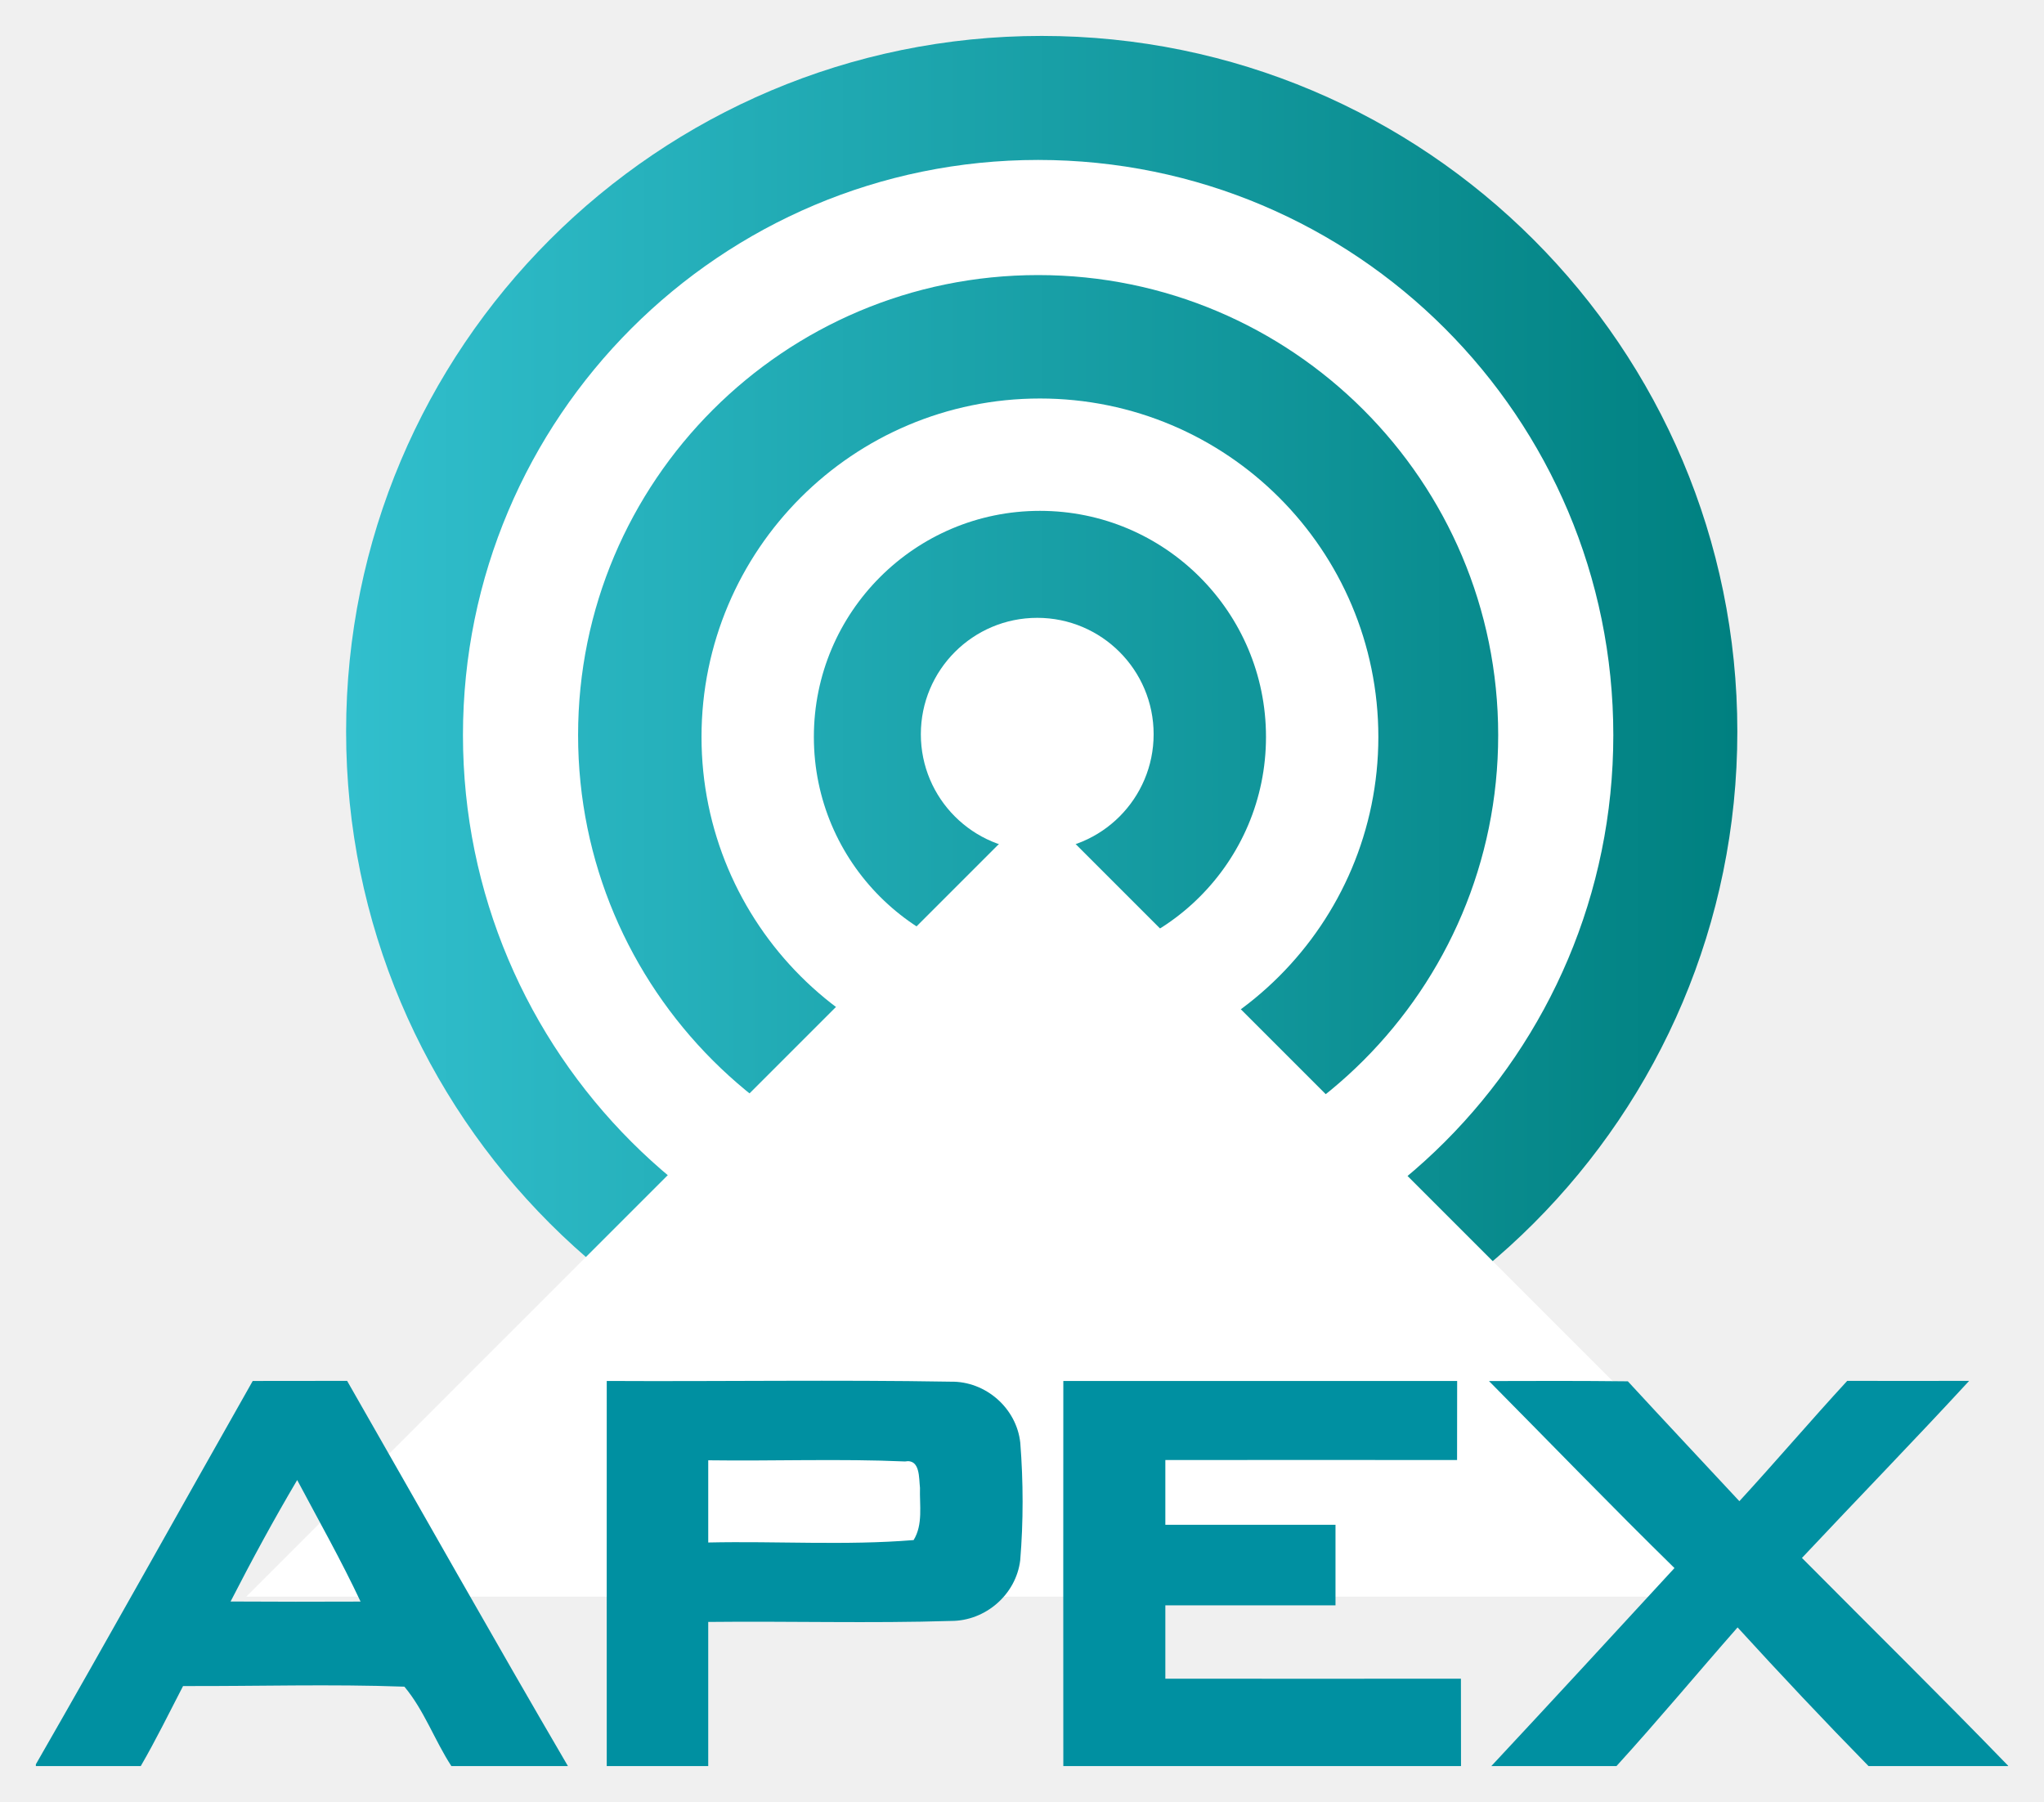
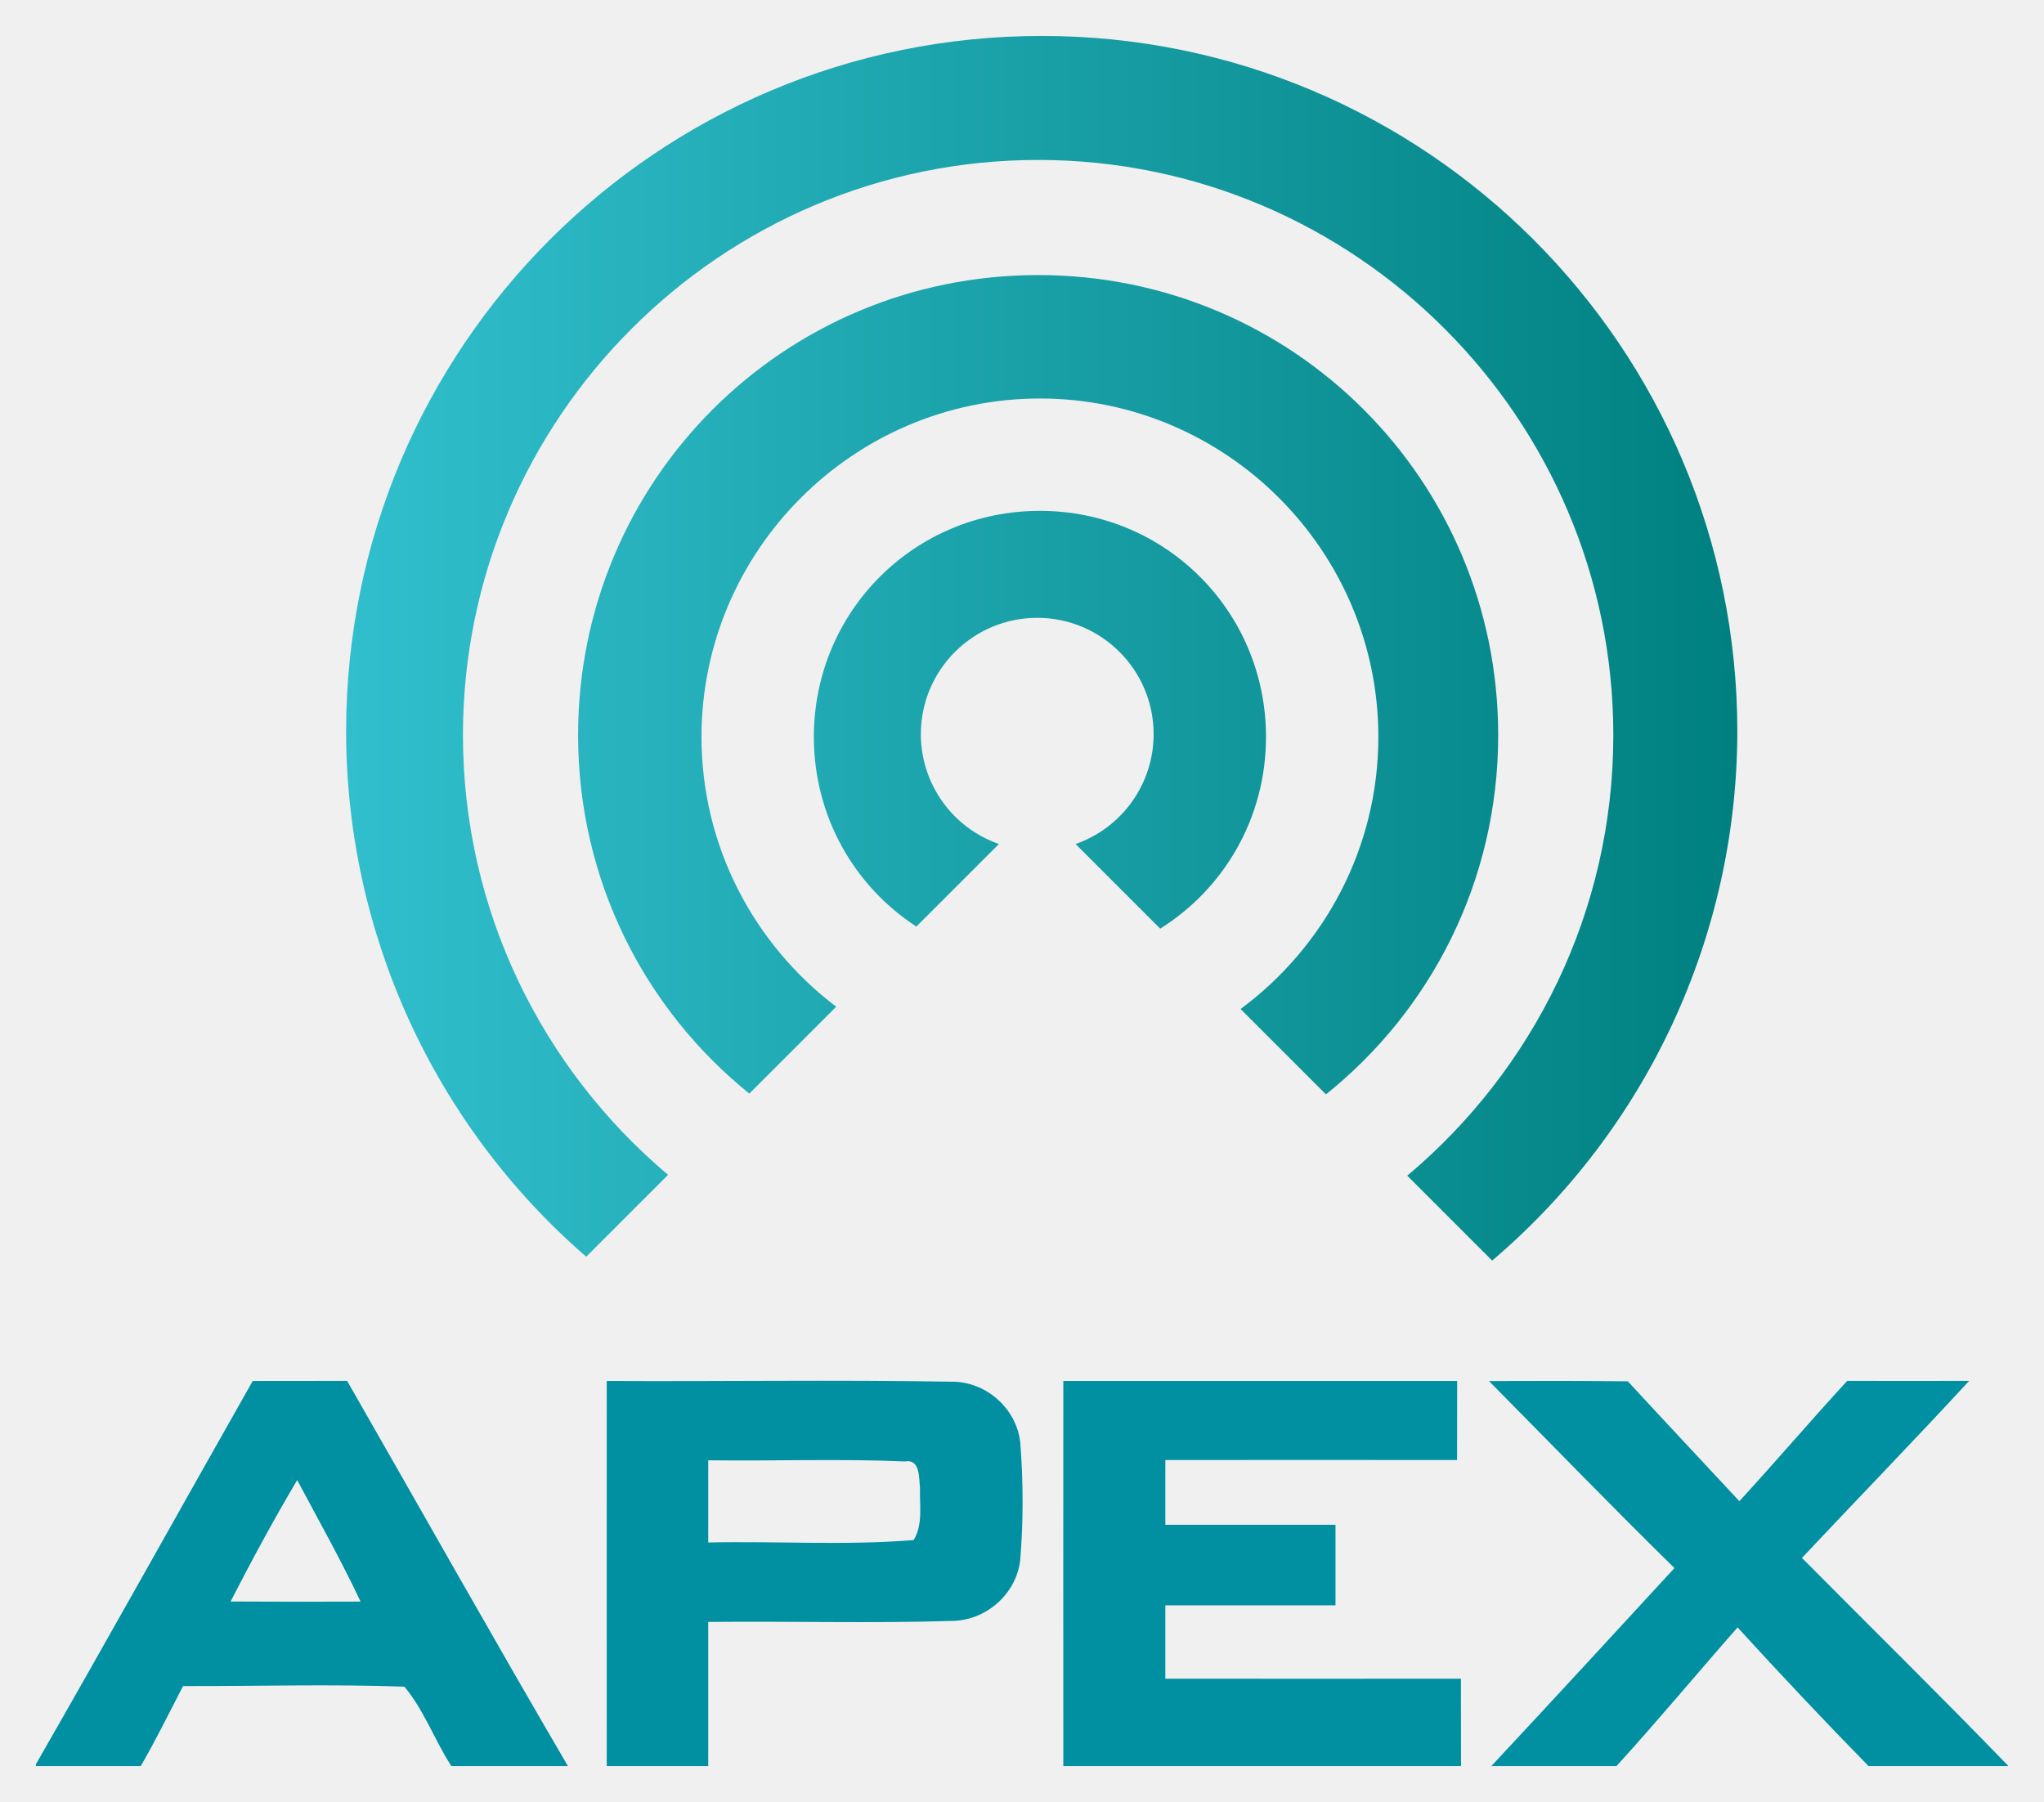
<svg xmlns="http://www.w3.org/2000/svg" xmlns:xlink="http://www.w3.org/1999/xlink" width="228pt" height="201pt" viewBox="0 0 228 201" version="1.1" id="svg2">
  <defs id="defs70">
    <marker orient="auto" refY="0.0" refX="0.0" id="Arrow1Lstart" style="overflow:visible">
      <path id="path4668" d="M 0.0,0.0 L 5.0,-5.0 L -12.5,0.0 L 5.0,5.0 L 0.0,0.0 z " style="fill-rule:evenodd;stroke:none;stroke-width:1pt;stroke-opacity:1;fill:#0090a1;fill-opacity:1" transform="scale(0.8) translate(12.5,0)" />
    </marker>
    <linearGradient id="linearGradient4456">
      <stop id="stop4460" offset="0" style="stop-color:#31bfcd;stop-opacity:1" />
      <stop id="stop4458" offset="1" style="stop-color:#008080;stop-opacity:1;" />
    </linearGradient>
-     <linearGradient xlink:href="#linearGradient4456" id="linearGradient5018" x1="38.607" y1="81.6" x2="193.793" y2="81.6" gradientUnits="userSpaceOnUse" />
+     <linearGradient xlink:href="#linearGradient4456" id="linearGradient5018" x1="38.607" y1="81.6" x2="193.793" y2="81.6" gradientUnits="userSpaceOnUse" gradientTransform="scale(1.25,1.25)" />
  </defs>
-   <path style="opacity:1;fill:url(#linearGradient5018);fill-opacity:1;fill-rule:nonzero;stroke:none;stroke-width:0.814;stroke-linejoin:round;stroke-miterlimit:4;stroke-dasharray:none;stroke-opacity:1" d="M 193.793,81.6 A 77.593,77.593 0 0 1 116.2,159.193 77.593,77.593 0 0 1 38.607,81.6 77.593,77.593 0 0 1 116.2,4.007 77.593,77.593 0 0 1 193.793,81.6 Z" id="path4946" />
+   <path style="opacity:1;fill:url(#linearGradient5018);fill-opacity:1;fill-rule:nonzero;stroke:none;stroke-width:0.814;stroke-linejoin:round;stroke-miterlimit:4;stroke-dasharray:none;stroke-opacity:1" d="M 145.25 5.01 A 96.991 96.991 0 0 0 48.26 102 A 96.991 96.991 0 0 0 81.738 175.225 L 93.15 163.812 C 75.682 149.086 64.551 127.065 64.551 102.5 C 64.551 58.302 100.552 22.303 144.75 22.303 C 188.948 22.303 224.949 58.302 224.949 102.5 C 224.949 127.128 213.761 149.201 196.215 163.928 L 208.055 175.768 A 96.991 96.991 0 0 0 242.24 102 A 96.991 96.991 0 0 0 145.25 5.01 z M 144.75 38.352 C 109.228 38.352 80.604 66.978 80.604 102.5 C 80.604 122.745 89.91 140.738 104.482 152.48 L 116.594 140.369 C 105.202 131.737 97.812 118.072 97.812 102.75 C 97.812 76.782 119.032 55.564 145 55.564 C 170.968 55.564 192.188 76.782 192.188 102.75 C 192.188 118.263 184.611 132.077 172.977 140.689 L 184.879 152.592 C 199.531 140.852 208.896 122.809 208.896 102.5 C 208.896 66.978 180.272 38.352 144.75 38.352 z M 145 71.229 C 127.499 71.229 113.479 85.249 113.479 102.75 C 113.479 113.875 119.148 123.587 127.771 129.191 L 139.283 117.68 A 16.229 16.229 0 0 1 128.396 102.375 A 16.229 16.229 0 0 1 144.625 86.146 A 16.229 16.229 0 0 1 160.854 102.375 A 16.229 16.229 0 0 1 149.969 117.682 L 161.77 129.482 C 170.65 123.927 176.521 114.071 176.521 102.75 C 176.521 85.249 162.501 71.229 145 71.229 z " transform="scale(0.8,0.8)" id="path4946" />
  <path d="m 4,4 108.36,0 c -1.1,0.07 -2.2,0.16 -3.29,0.27 -11.36,1.05 -22.44,4.67 -32.26,10.48 -4.72,2.77 -9.11,6.09 -13.12,9.81 -3.28,3.07 -6.33,6.39 -9.07,9.96 -10.32,13.5 -16.08,30.49 -15.73,47.5 -0.23,16.9 5.69,33.69 15.95,47.06 3.27,4.17 6.92,8.03 10.87,11.56 3.14,-3.12 6.28,-6.24 9.33,-9.45 -8.62,-7.42 -15.39,-16.98 -19.29,-27.67 -4.96,-13.8 -4.98,-29.08 -0.31,-42.96 2.26,-6.32 5.48,-12.27 9.46,-17.67 3.57,-4.72 7.85,-8.85 12.47,-12.53 8.87,-6.76 19.52,-11.17 30.59,-12.57 10.07,-1.59 20.44,-0.06 30.02,3.25 8.87,3.21 17,8.42 23.68,15.08 12.21,12.23 19.34,29.51 18.69,46.84 0.02,18.38 -8.89,36.13 -22.72,48.05 3.1,3.14 6.19,6.3 9.29,9.44 14.11,-12.31 23.8,-29.77 26.06,-48.42 C 196.93,65.74 185.75,37.93 165.05,21.3 157.29,14.97 148.27,10.21 138.69,7.27 132.84,5.47 126.75,4.52 120.66,4 L 224,4 l 0,192.96 c -7.57,-7.82 -15.33,-15.45 -23,-23.18 6.2,-6.6 12.51,-13.09 18.65,-19.75 -4.54,0.01 -9.07,0.01 -13.6,0 -4.07,4.42 -7.97,9 -12.03,13.42 -4.15,-4.46 -8.32,-8.9 -12.44,-13.37 -5.16,-0.06 -10.33,-0.05 -15.49,-0.03 6.89,6.96 13.69,14 20.69,20.86 -6.79,7.38 -13.59,14.76 -20.43,22.09 l -3.38,0 c 0,-3.25 0,-6.5 -0.01,-9.75 -10.99,0.01 -21.98,0.01 -32.97,0 0,-2.72 0,-5.45 0,-8.18 6.33,0 12.65,0 18.98,0 0,-3 0,-5.99 0,-8.99 -6.33,0 -12.65,0.01 -18.98,0 0,-2.41 0,-4.82 0,-7.22 10.85,-0.01 21.69,-0.01 32.54,0 0,-2.94 0.01,-5.88 0.01,-8.82 -14.65,0 -29.29,0 -43.93,0 -0.01,14.32 -0.01,28.64 0,42.96 L 79,197 c 0,-5.36 0,-10.72 0,-16.08 9.03,-0.1 18.07,0.17 27.1,-0.11 3.83,0 7.23,-2.94 7.7,-6.76 0.36,-4.35 0.35,-8.75 0.01,-13.11 -0.41,-3.87 -3.87,-6.89 -7.76,-6.82 -12.79,-0.22 -25.58,-0.01 -38.37,-0.08 -0.01,14.32 0,28.64 0,42.96 l -4.33,0 C 55.02,182.75 46.93,168.36 38.72,154.03 35.21,154.04 31.7,154.04 28.19,154.04 20.11,168.29 12.16,182.6 4,196.8 L 4,4 Z" id="path4" style="fill:none" />
  <path d="m 180.31,197 c 4.61,-5.06 8.99,-10.33 13.51,-15.47 4.78,5.23 9.64,10.4 14.61,15.47 l -28.12,0 z" id="path64" style="fill:#ffffff;fill-opacity:0" />
-   <path id="path4956" d="M 173.538,82 A 57.738,57.738 0 0 1 115.8,139.738 57.738,57.738 0 0 1 58.062,82 57.738,57.738 0 0 1 115.8,24.262 57.738,57.738 0 0 1 173.538,82 Z" style="opacity:1;fill:none;fill-opacity:1;fill-rule:nonzero;stroke:#ffffff;stroke-width:12.842;stroke-linejoin:round;stroke-miterlimit:4;stroke-dasharray:none;stroke-opacity:1" />
-   <path id="path4956-7" d="M 147.483,82.2 A 31.483,31.483 0 0 1 116,113.683 31.483,31.483 0 0 1 84.517,82.2 31.483,31.483 0 0 1 116,50.717 31.483,31.483 0 0 1 147.483,82.2 Z" style="opacity:1;fill:none;fill-opacity:1;fill-rule:nonzero;stroke:#ffffff;stroke-width:12.533;stroke-linejoin:round;stroke-miterlimit:4;stroke-dasharray:none;stroke-opacity:1" />
-   <path id="path4956-7-3" d="M 128.683,81.9 A 12.983,12.983 0 0 1 115.7,94.883 12.983,12.983 0 0 1 102.717,81.9 12.983,12.983 0 0 1 115.7,68.917 12.983,12.983 0 0 1 128.683,81.9 Z" style="opacity:1;fill:#ffffff;fill-opacity:1;fill-rule:nonzero;stroke:none;stroke-width:12.533;stroke-linejoin:round;stroke-miterlimit:4;stroke-dasharray:none;stroke-opacity:1" />
-   <path id="rect4996" d="M 27.47,178.1 115.7,89.87 203.93,178.1 Z" style="opacity:1;fill:#ffffff;fill-opacity:1;fill-rule:nonzero;stroke:none;stroke-width:15.5;stroke-linejoin:round;stroke-miterlimit:4;stroke-dasharray:none;stroke-opacity:1" />
  <path d="m 38.72,154.03 c -3.51,0.01 -7.02,0.011 -10.53,0.011 C 20.111,168.291 12.16,182.6 4,196.8 l 0,0.2 11.7,0 c 1.69,-2.91 3.17,-5.94 4.72,-8.93 8.23,0.03 16.469,-0.23 24.689,0.07 2.21,2.64 3.371,5.989 5.241,8.859 l 13,0 C 55.02,182.75 46.93,168.36 38.72,154.03 Z M 33.15,165.091 c 2.39,4.5 4.9,8.939 7.07,13.559 -4.83,0.02 -9.67,0.021 -14.5,-0.009 2.35,-4.58 4.81,-9.12 7.43,-13.55 z" id="path52" style="fill:#0090a1;fill-opacity:1;stroke:none;stroke-opacity:1" />
  <path d="m 86.866,154.023 c -6.395,0.016 -12.791,0.052 -19.186,0.017 -0.01,14.32 0,28.639 0,42.959 l 11.32,0 0,-16.08 c 9.03,-0.1 18.07,0.169 27.1,-0.111 3.83,0 7.23,-2.939 7.7,-6.759 0.36,-4.35 0.349,-8.749 0.009,-13.109 -0.41,-3.87 -3.869,-6.89 -7.759,-6.82 -6.395,-0.11 -12.789,-0.113 -19.184,-0.097 z m 3.113,8.848 c 3.659,-0.02 7.317,-0.012 10.972,0.148 1.72,-0.32 1.54,1.889 1.67,2.939 -0.06,1.93 0.359,4.091 -0.711,5.831 -7.61,0.62 -15.269,0.099 -22.909,0.269 l 0,-9.169 c 3.66,0.05 7.319,0.002 10.978,-0.019 z" id="path54" style="fill:#0090a1;fill-opacity:1;stroke:none;stroke-opacity:1" />
  <path d="m 118.61,154.04 c 14.64,0 29.28,0 43.93,0 0,2.94 -0.01,5.88 -0.01,8.82 -10.85,-0.01 -21.69,-0.01 -32.54,0 0,2.4 0,4.81 0,7.22 6.33,0.01 12.65,0 18.98,0 0,3 0,5.99 0,8.99 -6.33,0 -12.65,0 -18.98,0 0,2.73 0,5.46 0,8.18 10.99,0.01 21.98,0.01 32.97,0 0.01,3.25 0.01,6.5 0.01,9.75 l -44.36,0 c -0.01,-14.32 -0.01,-28.64 0,-42.96 z" id="path56" style="fill:#0090a1;stroke:none;stroke-opacity:1" />
  <path d="m 166.09,154.05 c 5.16,-0.02 10.33,-0.03 15.49,0.03 4.12,4.47 8.29,8.91 12.44,13.37 4.06,-4.42 7.96,-9 12.03,-13.42 4.53,0.01 9.06,0.01 13.6,0 -6.14,6.66 -12.45,13.15 -18.65,19.75 7.67,7.73 15.43,15.36 23,23.18 l 0,0.04 -15.57,0 c -4.97,-5.07 -9.83,-10.24 -14.61,-15.47 -4.52,5.14 -8.9,10.41 -13.51,15.47 l -13.96,0 c 6.84,-7.33 13.64,-14.71 20.43,-22.09 -7,-6.86 -13.8,-13.9 -20.69,-20.86 z" id="path58" style="fill:#0090a1;stroke:none;stroke-opacity:1" />
</svg>
